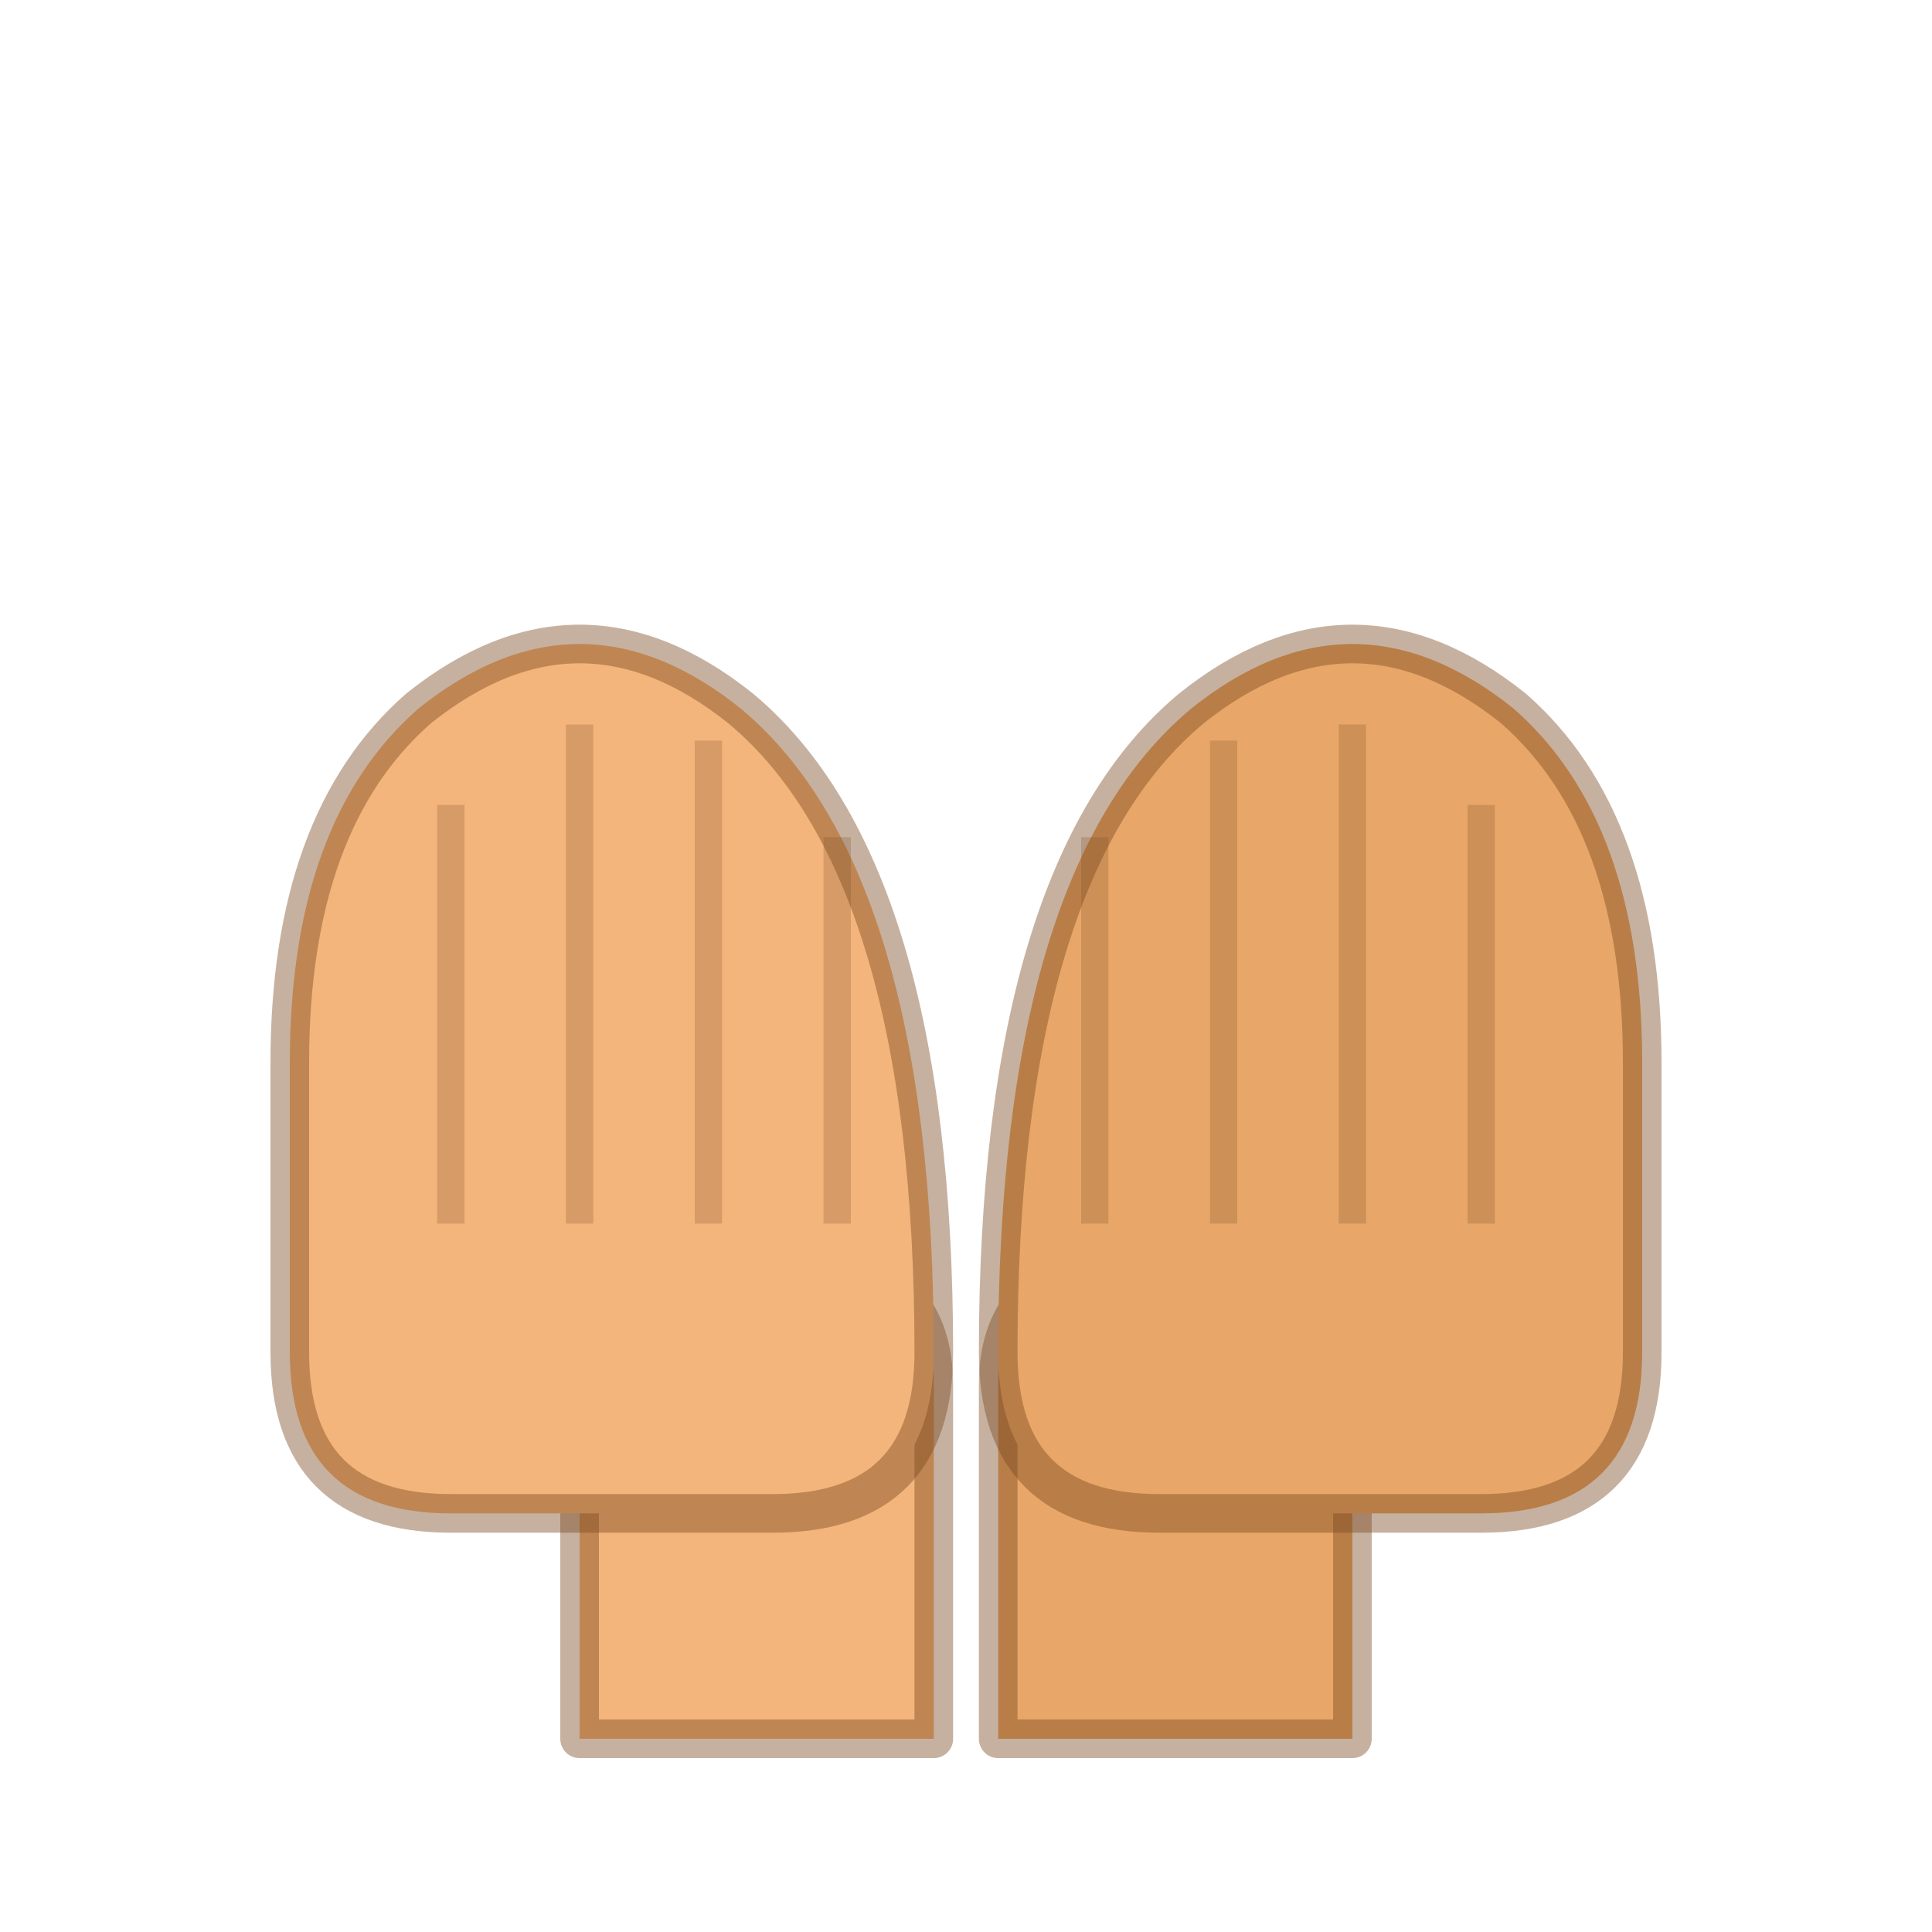
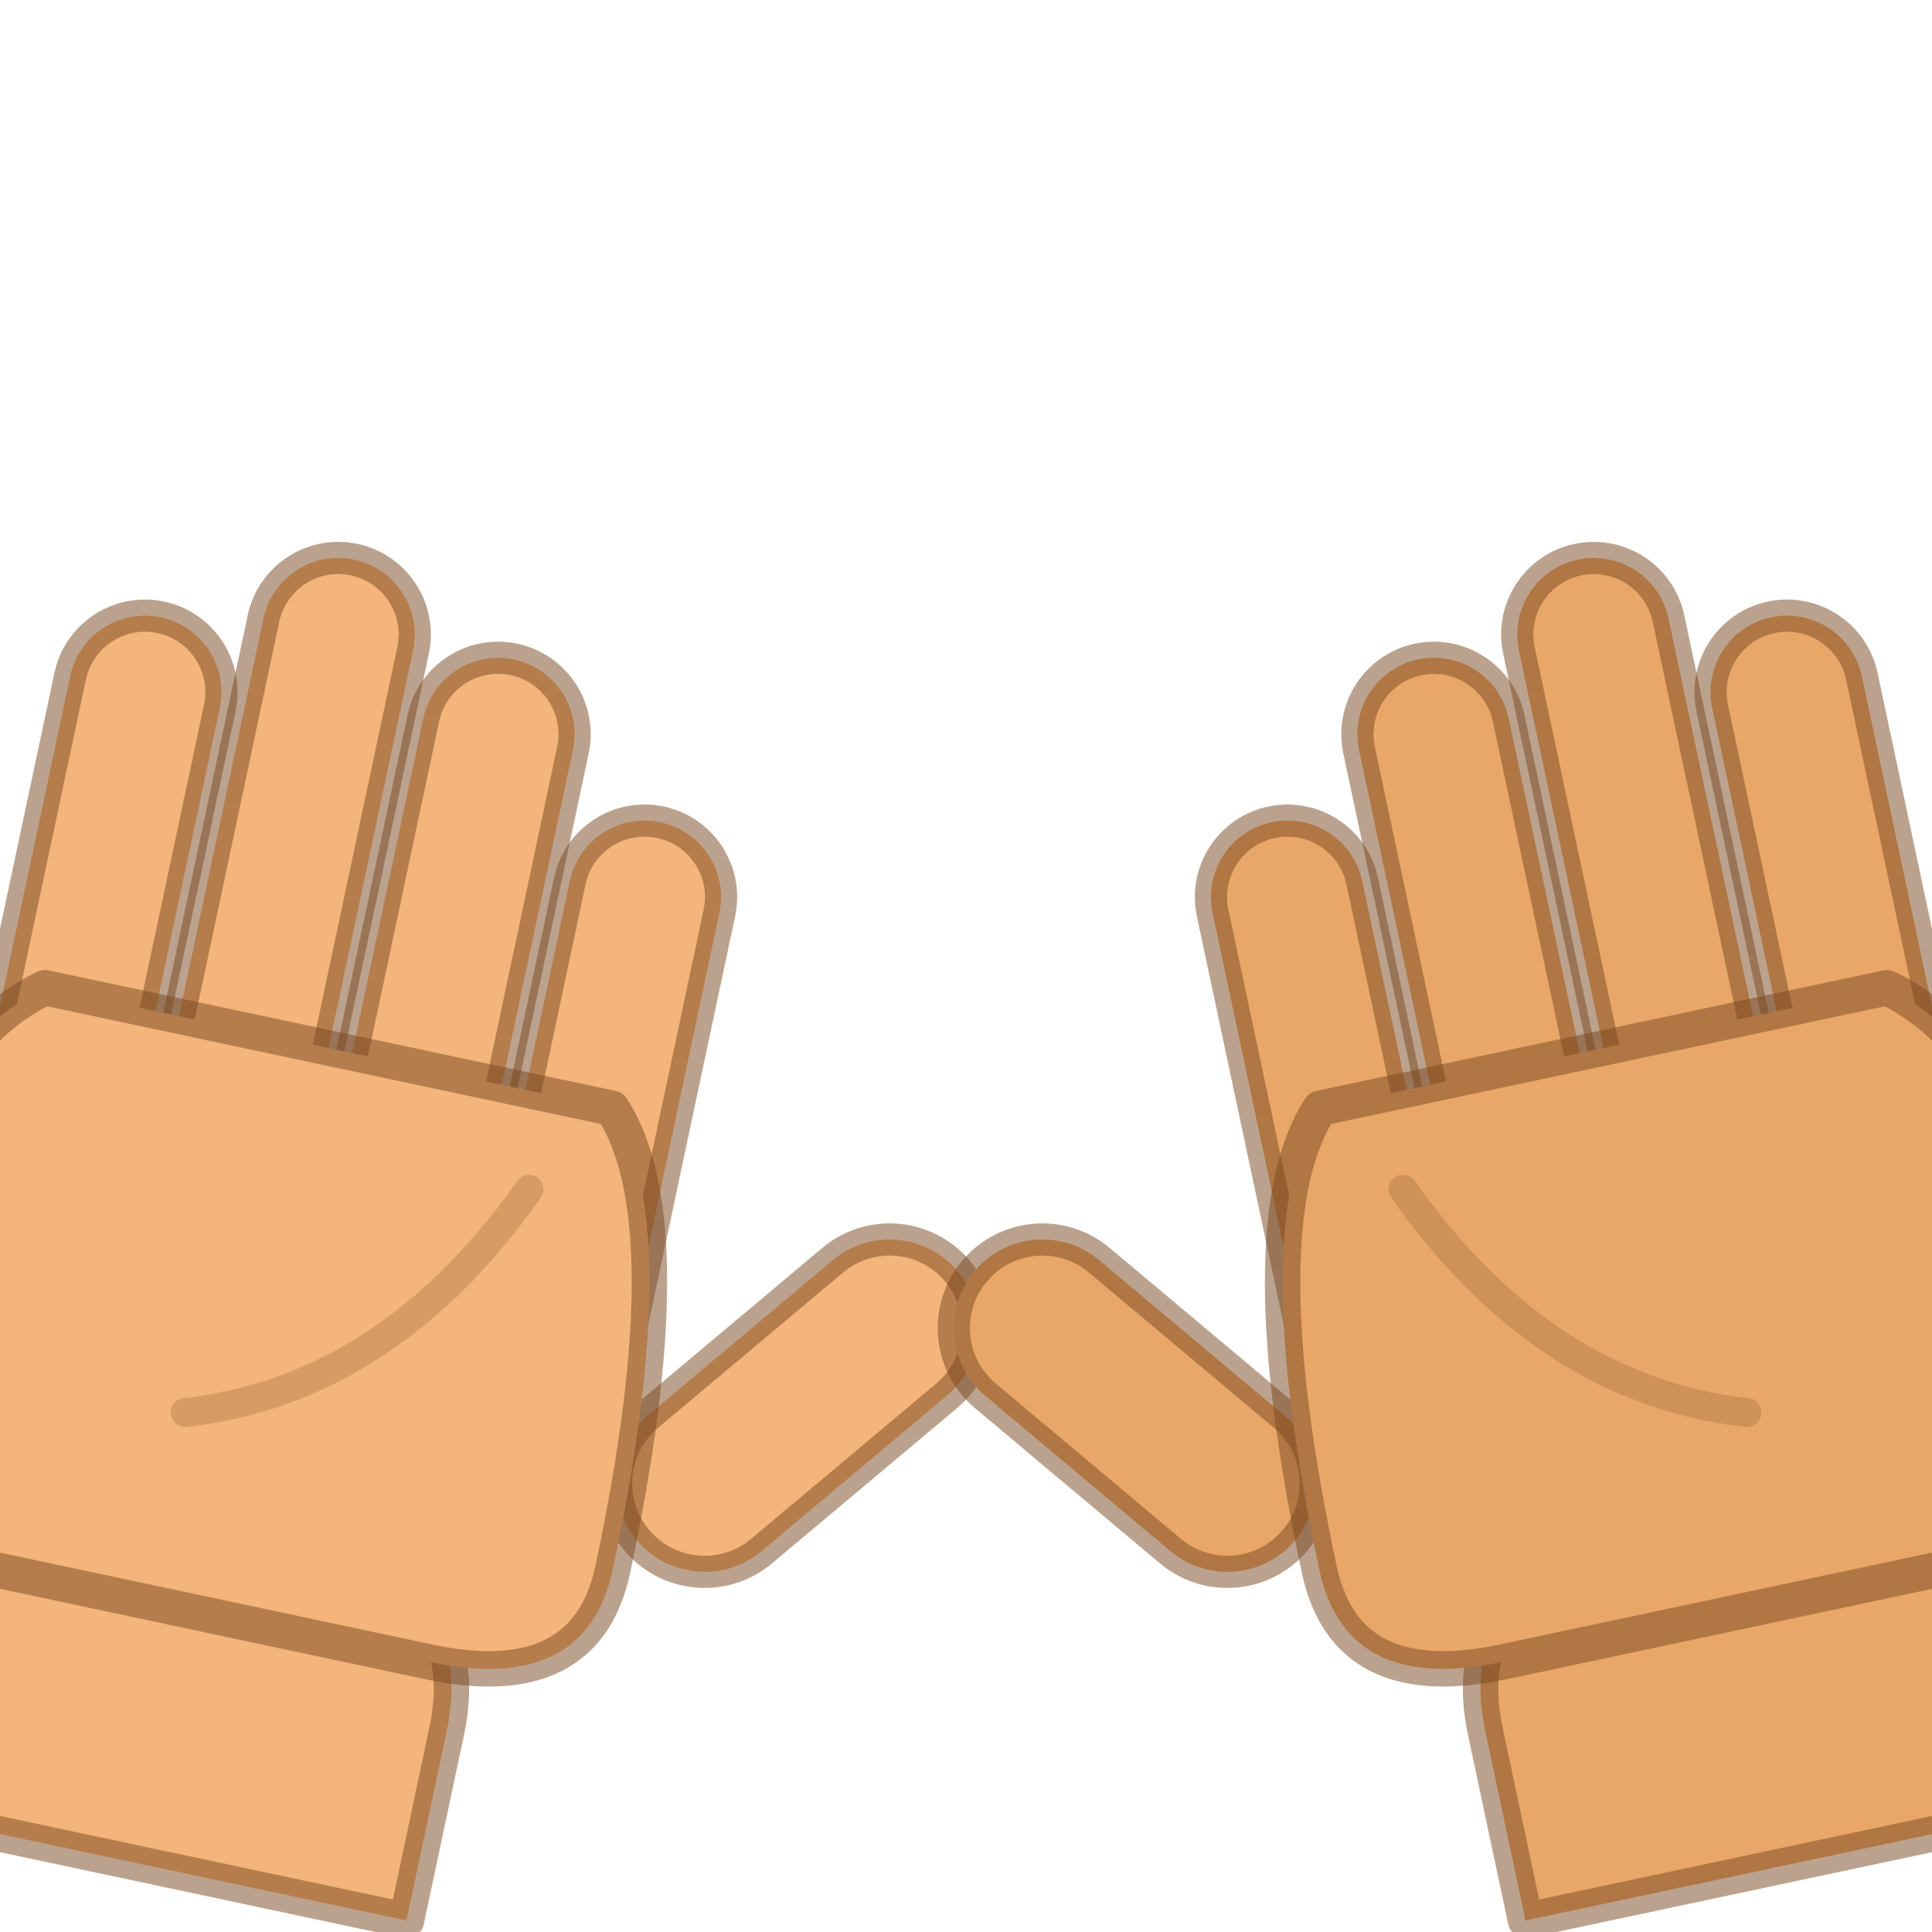
<svg xmlns="http://www.w3.org/2000/svg" viewBox="0 0 120 120" width="120" height="120">
  <style>
  * { transform-box: fill-box; transform-origin: 50% 50%; }
  @media (prefers-reduced-motion: reduce) {
    * { animation: none !important; }
  }
-   .li { animation: kli 0.4s ease-in-out infinite; }
-   .re { animation: kre 0.4s ease-in-out infinite; }
-   .fz { animation: fz 0.4s ease-out infinite; }
-   @keyframes kli { 0%,100%{transform:translateX(-17px) rotate(-14deg)} 50%{transform:translateX(1px) rotate(0)} }
-   @keyframes kre { 0%,100%{transform:translateX(17px) rotate(14deg)} 50%{transform:translateX(-1px) rotate(0)} }
-   @keyframes fz { 0%,42%{opacity:0} 54%{opacity:.95} 100%{opacity:0} }
+   .li { animation: kli 0.42s ease-in-out infinite; }
+   .re { animation: kre 0.42s ease-in-out infinite; }
+   .fz { animation: fz 0.42s ease-out infinite; }
+   @keyframes kli { 0%,100%{transform:translateX(-19px) rotate(-10deg) scaleX(1)} 48%{transform:translateX(2px) rotate(2deg) scaleX(.94)} }
+   @keyframes kre { 0%,100%{transform:translateX(19px) rotate(10deg) scaleX(1)} 48%{transform:translateX(-2px) rotate(-2deg) scaleX(.94)} }
+   @keyframes fz { 0%,44%{opacity:0} 56%{opacity:.95} 100%{opacity:0} }
</style>
  <g class="li">
-     <g transform="translate(60 0) scale(-1 1)">
-       <path d="M2 108 L2 86 Q2 78 12 78 L24 78 L24 108 Z" fill="#f3b57b" stroke="rgba(120,70,30,.42)" stroke-width="2.4" stroke-linejoin="round" />
-       <path d="M2 84 Q2 54 14 44 Q24 36 34 44 Q42 51 42 66 L42 84 Q42 94 32 94 L12 94 Q2 94 2 84 Z" fill="#f3b57b" stroke="rgba(120,70,30,.42)" stroke-width="2.4" stroke-linejoin="round" />
-       <path d="M8 52 L8 76 M16 46 L16 76 M24 45 L24 76 M32 50 L32 76" stroke="rgba(120,70,30,.42)" stroke-width="1.7" opacity=".55" />
+     <g class="raum" transform="translate(60 0) scale(-1 1) rotate(-12 46 76)">
+       <path d="M26 104 Q26 96 34 95 L58 95 Q66 96 66 104 L66 116 L26 116 Z" fill="#f3b57b" stroke="rgba(120,70,30,.5)" stroke-width="2.2" stroke-linejoin="round" />
+       <rect x="20" y="46" width="9.5" height="46" rx="4.75" fill="#f3b57b" stroke="rgba(120,70,30,.5)" stroke-width="2" />
+       <rect x="31" y="38" width="9.5" height="54" rx="4.75" fill="#f3b57b" stroke="rgba(120,70,30,.5)" stroke-width="2" />
+       <rect x="42" y="34" width="9.5" height="58" rx="4.75" fill="#f3b57b" stroke="rgba(120,70,30,.5)" stroke-width="2" />
+       <rect x="53" y="40" width="9.5" height="52" rx="4.75" fill="#f3b57b" stroke="rgba(120,70,30,.5)" stroke-width="2" />
+       <g class="raum" transform="rotate(-38 18 84)">
+         <rect x="8" y="62" width="11" height="26" rx="5.5" fill="#f3b57b" stroke="rgba(120,70,30,.5)" stroke-width="2" />
+       </g>
+       <path d="M18 92 Q18 70 24 64 L60 64 Q68 70 68 92 Q68 100 58 100 L28 100 Q18 100 18 92 Z" fill="#f3b57b" stroke="rgba(120,70,30,.5)" stroke-width="2.2" stroke-linejoin="round" />
+       <line x1="30.4" y1="54" x2="30.4" y2="86" stroke="46" stroke-width="1.5" opacity=".5" />
+       <line x1="41.4" y1="46" x2="41.4" y2="86" stroke="38" stroke-width="1.5" opacity=".5" />
+       <line x1="52.4" y1="42" x2="52.4" y2="86" stroke="34" stroke-width="1.5" opacity=".5" />
+       <path d="M28 70 Q34 84 46 88" stroke="rgba(120,70,30,.5)" stroke-width="1.8" fill="none" opacity=".45" stroke-linecap="round" />
    </g>
  </g>
  <g class="re">
-     <g transform="translate(60 0) scale(1 1)">
-       <path d="M2 108 L2 86 Q2 78 12 78 L24 78 L24 108 Z" fill="#e8a768" stroke="rgba(120,70,30,.42)" stroke-width="2.4" stroke-linejoin="round" />
-       <path d="M2 84 Q2 54 14 44 Q24 36 34 44 Q42 51 42 66 L42 84 Q42 94 32 94 L12 94 Q2 94 2 84 Z" fill="#e8a768" stroke="rgba(120,70,30,.42)" stroke-width="2.4" stroke-linejoin="round" />
-       <path d="M8 52 L8 76 M16 46 L16 76 M24 45 L24 76 M32 50 L32 76" stroke="rgba(120,70,30,.42)" stroke-width="1.7" opacity=".55" />
+     <g class="raum" transform="translate(60 0) scale(1 1) rotate(-12 46 76)">
+       <path d="M26 104 Q26 96 34 95 L58 95 Q66 96 66 104 L66 116 L26 116 Z" fill="#e8a768" stroke="rgba(120,70,30,.5)" stroke-width="2.2" stroke-linejoin="round" />
+       <rect x="20" y="46" width="9.5" height="46" rx="4.75" fill="#e8a768" stroke="rgba(120,70,30,.5)" stroke-width="2" />
+       <rect x="31" y="38" width="9.5" height="54" rx="4.75" fill="#e8a768" stroke="rgba(120,70,30,.5)" stroke-width="2" />
+       <rect x="42" y="34" width="9.5" height="58" rx="4.75" fill="#e8a768" stroke="rgba(120,70,30,.5)" stroke-width="2" />
+       <rect x="53" y="40" width="9.5" height="52" rx="4.75" fill="#e8a768" stroke="rgba(120,70,30,.5)" stroke-width="2" />
+       <g class="raum" transform="rotate(-38 18 84)">
+         <rect x="8" y="62" width="11" height="26" rx="5.5" fill="#e8a768" stroke="rgba(120,70,30,.5)" stroke-width="2" />
+       </g>
+       <path d="M18 92 Q18 70 24 64 L60 64 Q68 70 68 92 Q68 100 58 100 L28 100 Q18 100 18 92 Z" fill="#e8a768" stroke="rgba(120,70,30,.5)" stroke-width="2.2" stroke-linejoin="round" />
+       <line x1="30.4" y1="54" x2="30.4" y2="86" stroke="46" stroke-width="1.5" opacity=".5" />
+       <line x1="41.4" y1="46" x2="41.4" y2="86" stroke="38" stroke-width="1.5" opacity=".5" />
+       <line x1="52.4" y1="42" x2="52.4" y2="86" stroke="34" stroke-width="1.5" opacity=".5" />
+       <path d="M28 70 Q34 84 46 88" stroke="rgba(120,70,30,.5)" stroke-width="1.8" fill="none" opacity=".45" stroke-linecap="round" />
    </g>
  </g>
  <g class="fz" opacity="0">
-     <path d="M60 30 L60 14 M42 36 L32 22 M78 36 L88 22 M28 56 L12 50 M92 56 L108 50" stroke="#f7c948" stroke-width="4" stroke-linecap="round" />
+     <path d="M60 26 L60 10 M40 32 L30 18 M80 32 L90 18 M26 52 L10 46 M94 52 L110 46" stroke="#f7c948" stroke-width="4" stroke-linecap="round" />
  </g>
</svg>
